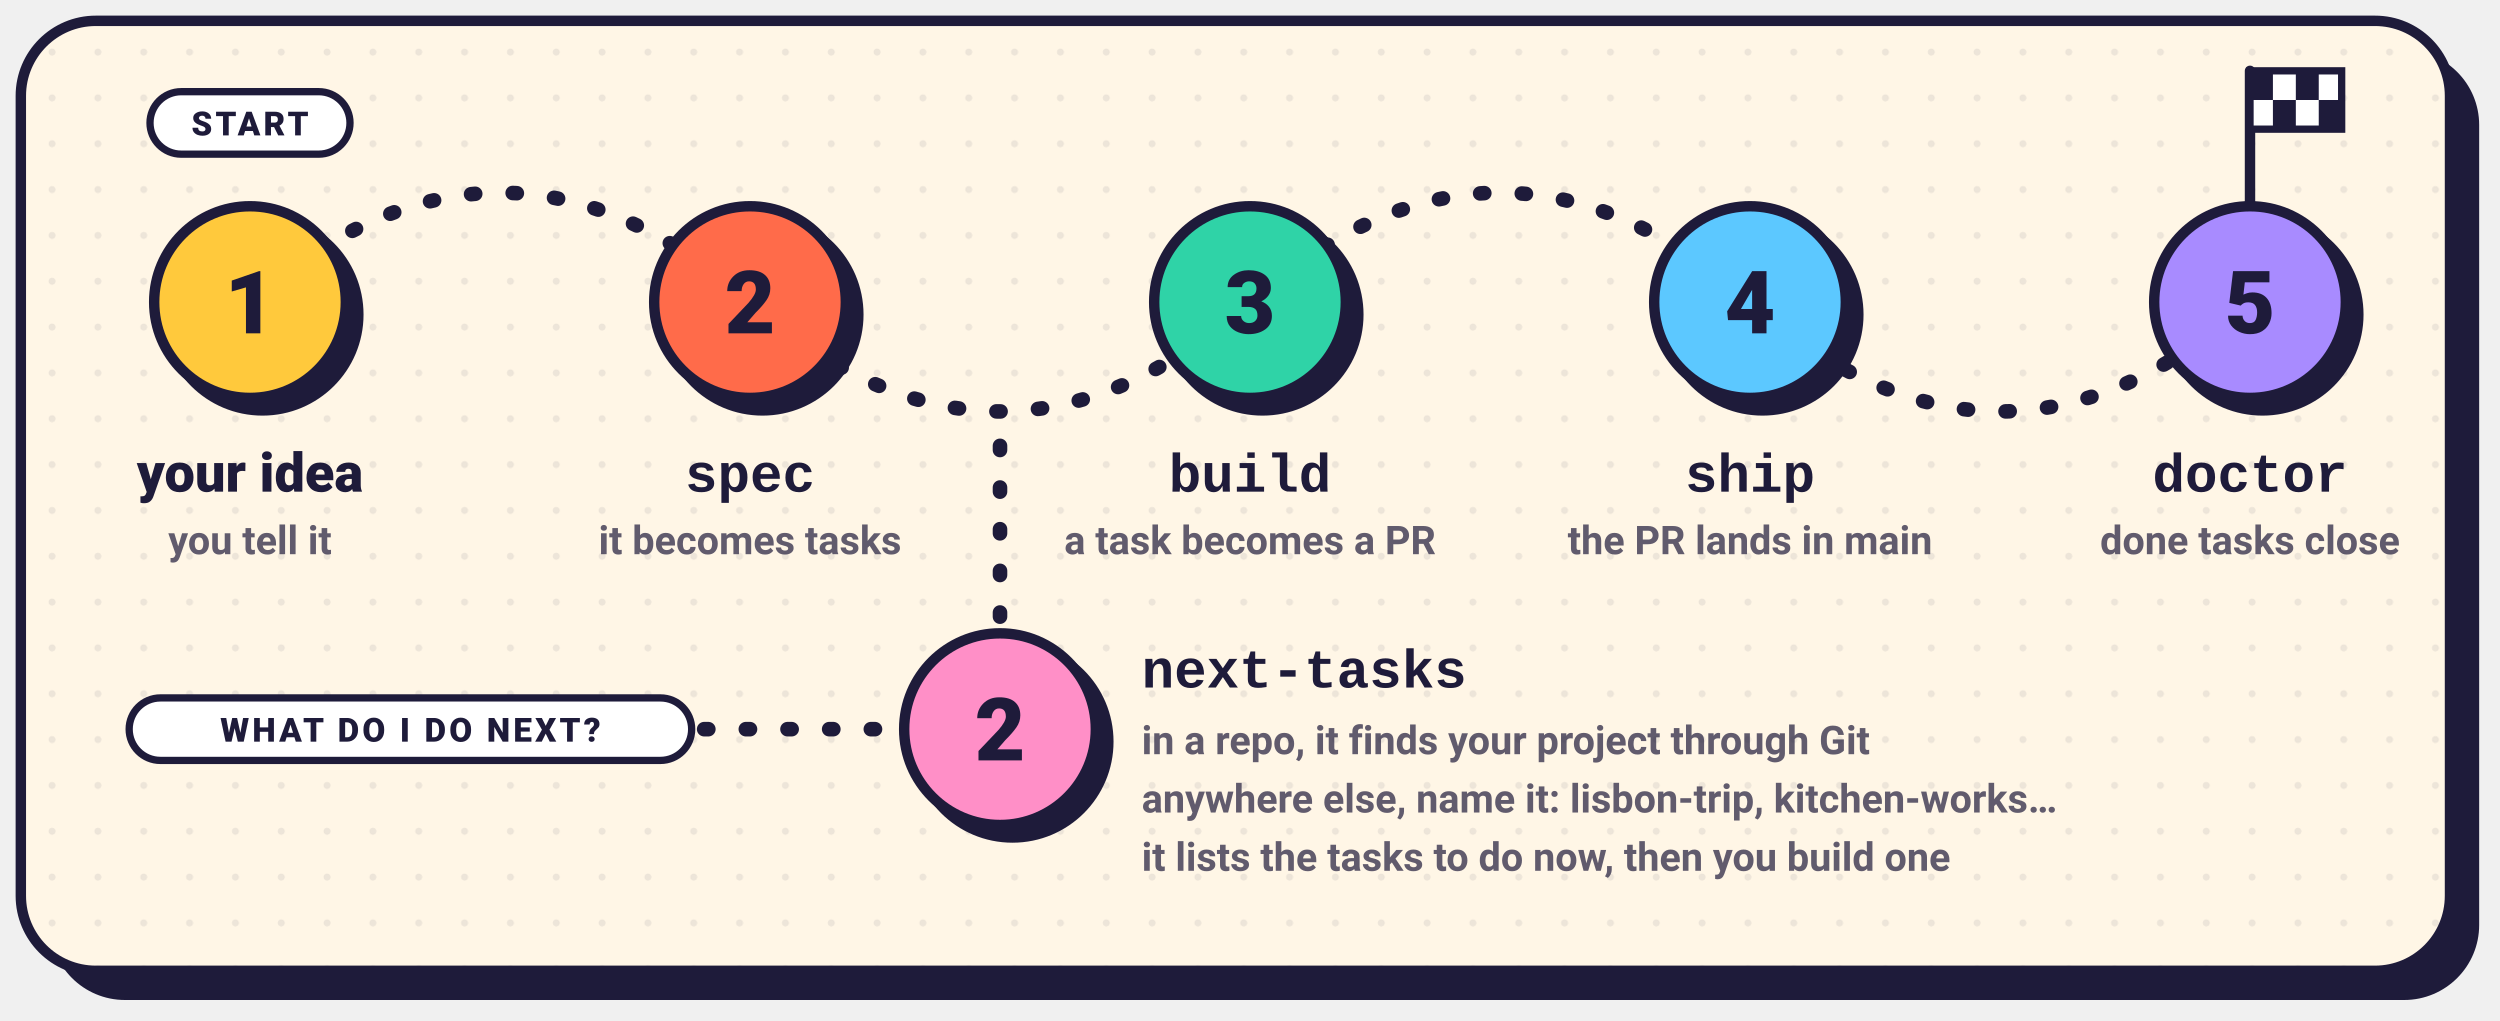
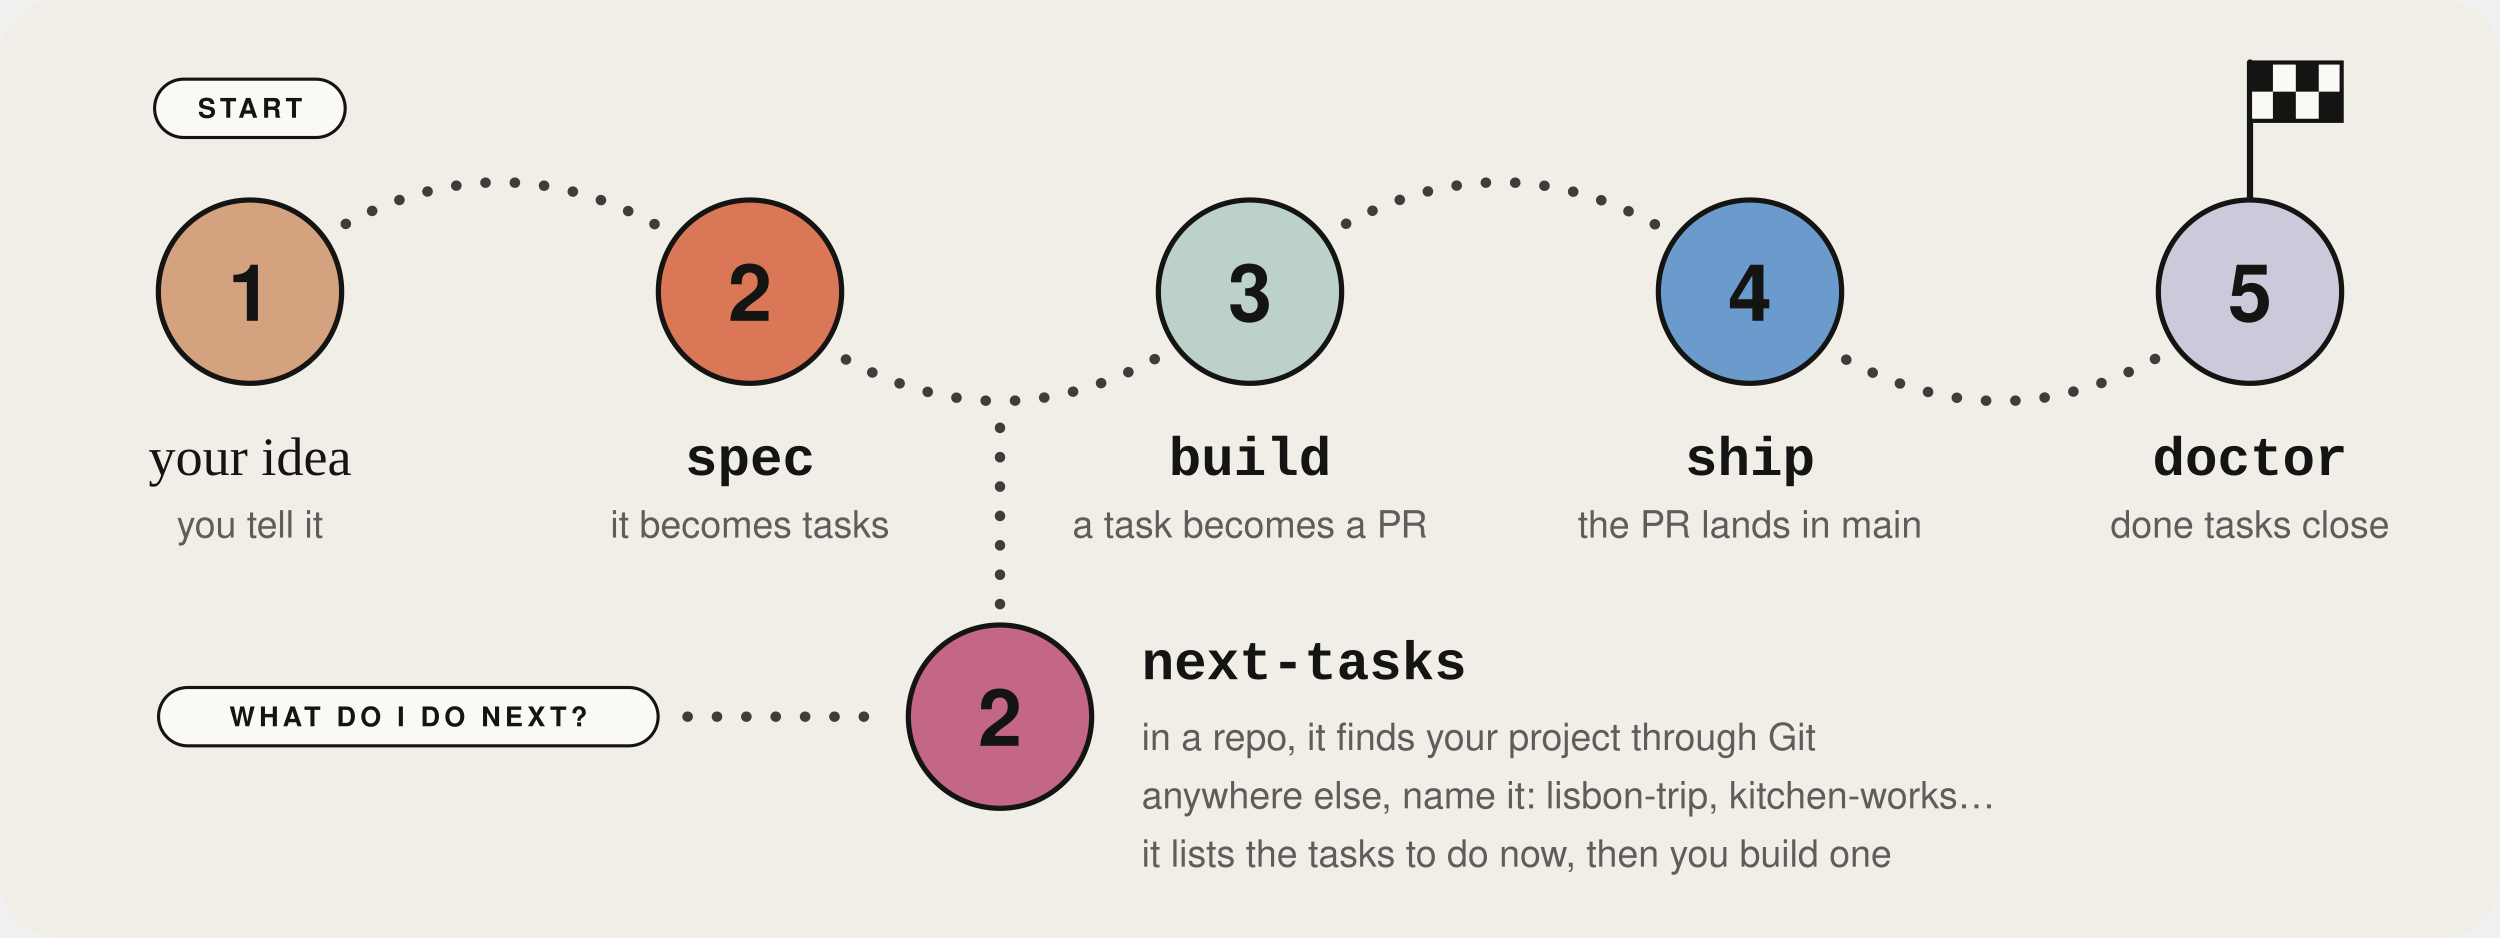
- <svg xmlns="http://www.w3.org/2000/svg" viewBox="0 0 1200 490" width="1200" height="490" role="img" aria-labelledby="title desc">
+ <svg xmlns="http://www.w3.org/2000/svg" viewBox="0 0 1200 450" width="1200" height="450" role="img" aria-labelledby="title desc">
  <style>
-     text { font-family: ui-rounded, "SF Pro Rounded", "Arial Rounded MT Bold", Nunito, system-ui, -apple-system, "Segoe UI", Roboto, sans-serif; }
+     text { font-family: -apple-system, BlinkMacSystemFont, "Segoe UI", "Helvetica Neue", Helvetica, Arial, sans-serif; }
+     .serif { font-family: Georgia, "Times New Roman", Times, serif; }
    .mono { font-family: ui-monospace, "SF Mono", SFMono-Regular, Menlo, Consolas, "Liberation Mono", monospace; }
-     .trail { stroke-dasharray: 2 18; animation: march 1.2s linear infinite; }
-     @keyframes march { to { stroke-dashoffset: -40; } }
+     .trail { animation: march 1.4s linear infinite; }
+     @keyframes march { to { stroke-dashoffset: -28; } }
    @media (prefers-reduced-motion: reduce) { .trail { animation: none; } }
  </style>
-   <defs>
-     <pattern id="dots" width="22" height="22" patternUnits="userSpaceOnUse">
-       <circle cx="3" cy="3" r="1.7" fill="#1E1B3A" opacity=".08" />
-     </pattern>
-   </defs>
-   <rect x="24" y="24" width="1166" height="456" rx="36" fill="#1E1B3A" />
-   <rect x="10" y="10" width="1166" height="456" rx="36" fill="#FFF6E6" />
-   <rect x="10" y="10" width="1166" height="456" rx="36" fill="url(#dots)" />
-   <rect x="10" y="10" width="1166" height="456" rx="36" fill="none" stroke="#1E1B3A" stroke-width="5" />
-   <path class="trail" d="M120 145 C200 75 280 75 360 145 S520 215 600 145 S760 75 840 145 S1000 215 1080 145" fill="none" stroke="#1E1B3A" stroke-width="7" stroke-linecap="round" />
-   <path class="trail" d="M338 350 H424" fill="none" stroke="#1E1B3A" stroke-width="7" stroke-linecap="round" />
-   <path class="trail" d="M480 296 V206" fill="none" stroke="#1E1B3A" stroke-width="7" stroke-linecap="round" />
-   <rect x="62" y="335" width="270" height="30" rx="15" fill="#fff" stroke="#1E1B3A" stroke-width="3.5" />
-   <text x="197" y="356" text-anchor="middle" font-size="16" font-weight="800" fill="#1E1B3A" letter-spacing="1.5">WHAT DO I DO NEXT?</text>
-   <circle cx="486" cy="356" r="46" fill="#1E1B3A" stroke="#1E1B3A" stroke-width="5" />
-   <circle cx="480" cy="350" r="46" fill="#FF8FC7" stroke="#1E1B3A" stroke-width="5" />
-   <text x="480" y="365" text-anchor="middle" font-size="42" font-weight="900" fill="#1E1B3A">2</text>
-   <text class="mono" x="548" y="330" font-size="26" font-weight="800" fill="#1E1B3A">next-tasks</text>
-   <g font-size="19" font-weight="700" fill="#1E1B3A" fill-opacity=".7">
-     <text x="548" y="362">in a repo, it finds your project through Git</text>
-     <text x="548" y="390">anywhere else, name it: lisbon-trip, kitchen-works…</text>
-     <text x="548" y="418">it lists the tasks to do now, then you build one</text>
+   <defs />
+   <rect width="1200" height="450" rx="28" fill="#F0EEE6" />
+   <path class="trail" d="M120 140 C200 70 280 70 360 140 S520 210 600 140 S760 70 840 140 S1000 210 1080 140" fill="none" stroke="#3D3D3A" stroke-width="5" stroke-linecap="round" stroke-dasharray="0.1 14" />
+   <path class="trail" d="M330 344 H416" fill="none" stroke="#3D3D3A" stroke-width="5" stroke-linecap="round" stroke-dasharray="0.1 14" />
+   <path class="trail" d="M480 290 V200" fill="none" stroke="#3D3D3A" stroke-width="5" stroke-linecap="round" stroke-dasharray="0.1 14" />
+   <rect x="74.2" y="38.0" width="91.5" height="28.0" rx="14.0" fill="#FAF9F5" stroke="#141413" stroke-width="1.5" />
+   <text x="120" y="56.5" font-size="13" fill="#141413" font-weight="700" text-anchor="middle" letter-spacing="2">START</text>
+   <path d="M1080 96 V30" stroke="#141413" stroke-width="3" stroke-linecap="round" />
+   <rect x="1080" y="30" width="44" height="28" fill="#FAF9F5" stroke="#141413" stroke-width="2" />
+   <g fill="#141413">
+     <rect x="1080" y="30" width="11" height="14" />
+     <rect x="1102" y="30" width="11" height="14" />
+     <rect x="1091" y="44" width="11" height="14" />
+     <rect x="1113" y="44" width="11" height="14" />
  </g>
-   <rect x="72" y="44" width="96" height="30" rx="15" fill="#fff" stroke="#1E1B3A" stroke-width="3.5" />
-   <text x="120" y="65" text-anchor="middle" font-size="16" font-weight="800" fill="#1E1B3A" letter-spacing="1.5">START</text>
-   <path d="M1080 100 V34" stroke="#1E1B3A" stroke-width="5" stroke-linecap="round" />
-   <rect x="1080" y="34" width="44" height="28" fill="#fff" stroke="#1E1B3A" stroke-width="3.5" />
-   <g fill="#1E1B3A">
-     <rect x="1080" y="34" width="11" height="14" />
-     <rect x="1102" y="34" width="11" height="14" />
-     <rect x="1091" y="48" width="11" height="14" />
-     <rect x="1113" y="48" width="11" height="14" />
-   </g>
-   <g stroke="#1E1B3A" stroke-width="5">
-     <circle cx="126" cy="151" r="46" fill="#1E1B3A" />
-     <circle cx="120" cy="145" r="46" fill="#FFC93C" />
-     <circle cx="366" cy="151" r="46" fill="#1E1B3A" />
-     <circle cx="360" cy="145" r="46" fill="#FF6B4A" />
-     <circle cx="606" cy="151" r="46" fill="#1E1B3A" />
-     <circle cx="600" cy="145" r="46" fill="#2FD3A7" />
-     <circle cx="846" cy="151" r="46" fill="#1E1B3A" />
-     <circle cx="840" cy="145" r="46" fill="#5CC8FF" />
-     <circle cx="1086" cy="151" r="46" fill="#1E1B3A" />
-     <circle cx="1080" cy="145" r="46" fill="#A88BFF" />
-   </g>
-   <g font-size="42" font-weight="900" fill="#1E1B3A" text-anchor="middle">
-     <text x="120" y="160">1</text>
-     <text x="360" y="160">2</text>
-     <text x="600" y="160">3</text>
-     <text x="840" y="160">4</text>
-     <text x="1080" y="160">5</text>
-   </g>
-   <g text-anchor="middle" fill="#1E1B3A">
-     <text x="120" y="236" font-size="26" font-weight="800">your idea</text>
-     <text class="mono" x="360" y="236" font-size="26" font-weight="800">spec</text>
-     <text class="mono" x="600" y="236" font-size="26" font-weight="800">build</text>
-     <text class="mono" x="840" y="236" font-size="26" font-weight="800">ship</text>
-     <text class="mono" x="1080" y="236" font-size="26" font-weight="800">doctor</text>
-   </g>
-   <g text-anchor="middle" fill="#1E1B3A" fill-opacity=".7" font-size="19" font-weight="700">
-     <text x="120" y="266">you tell it</text>
-     <text x="360" y="266">it becomes tasks</text>
-     <text x="600" y="266">a task becomes a PR</text>
-     <text x="840" y="266">the PR lands in main</text>
-     <text x="1080" y="266">done tasks close</text>
-   </g>
+   <circle cx="120" cy="140" r="44" fill="#D4A27F" stroke="#141413" stroke-width="2.5" />
+   <text x="120" y="154" font-size="38" fill="#141413" font-weight="600" text-anchor="middle">1</text>
+   <text x="120" y="228" font-size="26" fill="#141413" class="serif" text-anchor="middle">your idea</text>
+   <text x="120" y="258" font-size="18" fill="#5E5D59" text-anchor="middle">you tell it</text>
+   <circle cx="360" cy="140" r="44" fill="#D97757" stroke="#141413" stroke-width="2.5" />
+   <text x="360" y="154" font-size="38" fill="#141413" font-weight="600" text-anchor="middle">2</text>
+   <text x="360" y="228" font-size="26" fill="#141413" class="mono" font-weight="600" text-anchor="middle">spec</text>
+   <text x="360" y="258" font-size="18" fill="#5E5D59" text-anchor="middle">it becomes tasks</text>
+   <circle cx="600" cy="140" r="44" fill="#BCD1CA" stroke="#141413" stroke-width="2.5" />
+   <text x="600" y="154" font-size="38" fill="#141413" font-weight="600" text-anchor="middle">3</text>
+   <text x="600" y="228" font-size="26" fill="#141413" class="mono" font-weight="600" text-anchor="middle">build</text>
+   <text x="600" y="258" font-size="18" fill="#5E5D59" text-anchor="middle">a task becomes a PR</text>
+   <circle cx="840" cy="140" r="44" fill="#6A9BCC" stroke="#141413" stroke-width="2.5" />
+   <text x="840" y="154" font-size="38" fill="#141413" font-weight="600" text-anchor="middle">4</text>
+   <text x="840" y="228" font-size="26" fill="#141413" class="mono" font-weight="600" text-anchor="middle">ship</text>
+   <text x="840" y="258" font-size="18" fill="#5E5D59" text-anchor="middle">the PR lands in main</text>
+   <circle cx="1080" cy="140" r="44" fill="#CBCADB" stroke="#141413" stroke-width="2.5" />
+   <text x="1080" y="154" font-size="38" fill="#141413" font-weight="600" text-anchor="middle">5</text>
+   <text x="1080" y="228" font-size="26" fill="#141413" class="mono" font-weight="600" text-anchor="middle">doctor</text>
+   <text x="1080" y="258" font-size="18" fill="#5E5D59" text-anchor="middle">done tasks close</text>
+   <rect x="76.1" y="330.0" width="239.8" height="28.0" rx="14.0" fill="#FAF9F5" stroke="#141413" stroke-width="1.5" />
+   <text x="196" y="348.6" font-size="13" fill="#141413" font-weight="700" text-anchor="middle" letter-spacing="2">WHAT DO I DO NEXT?</text>
+   <circle cx="480" cy="344" r="44" fill="#C46686" stroke="#141413" stroke-width="2.5" />
+   <text x="480" y="358" font-size="38" fill="#141413" font-weight="600" text-anchor="middle">2</text>
+   <text x="548" y="326" font-size="26" fill="#141413" class="mono" font-weight="600">next-tasks</text>
+   <text x="548" y="360" font-size="18" fill="#5E5D59">in a repo, it finds your project through Git</text>
+   <text x="548" y="388" font-size="18" fill="#5E5D59">anywhere else, name it: lisbon-trip, kitchen-works…</text>
+   <text x="548" y="416" font-size="18" fill="#5E5D59">it lists the tasks to do now, then you build one</text>
</svg>
